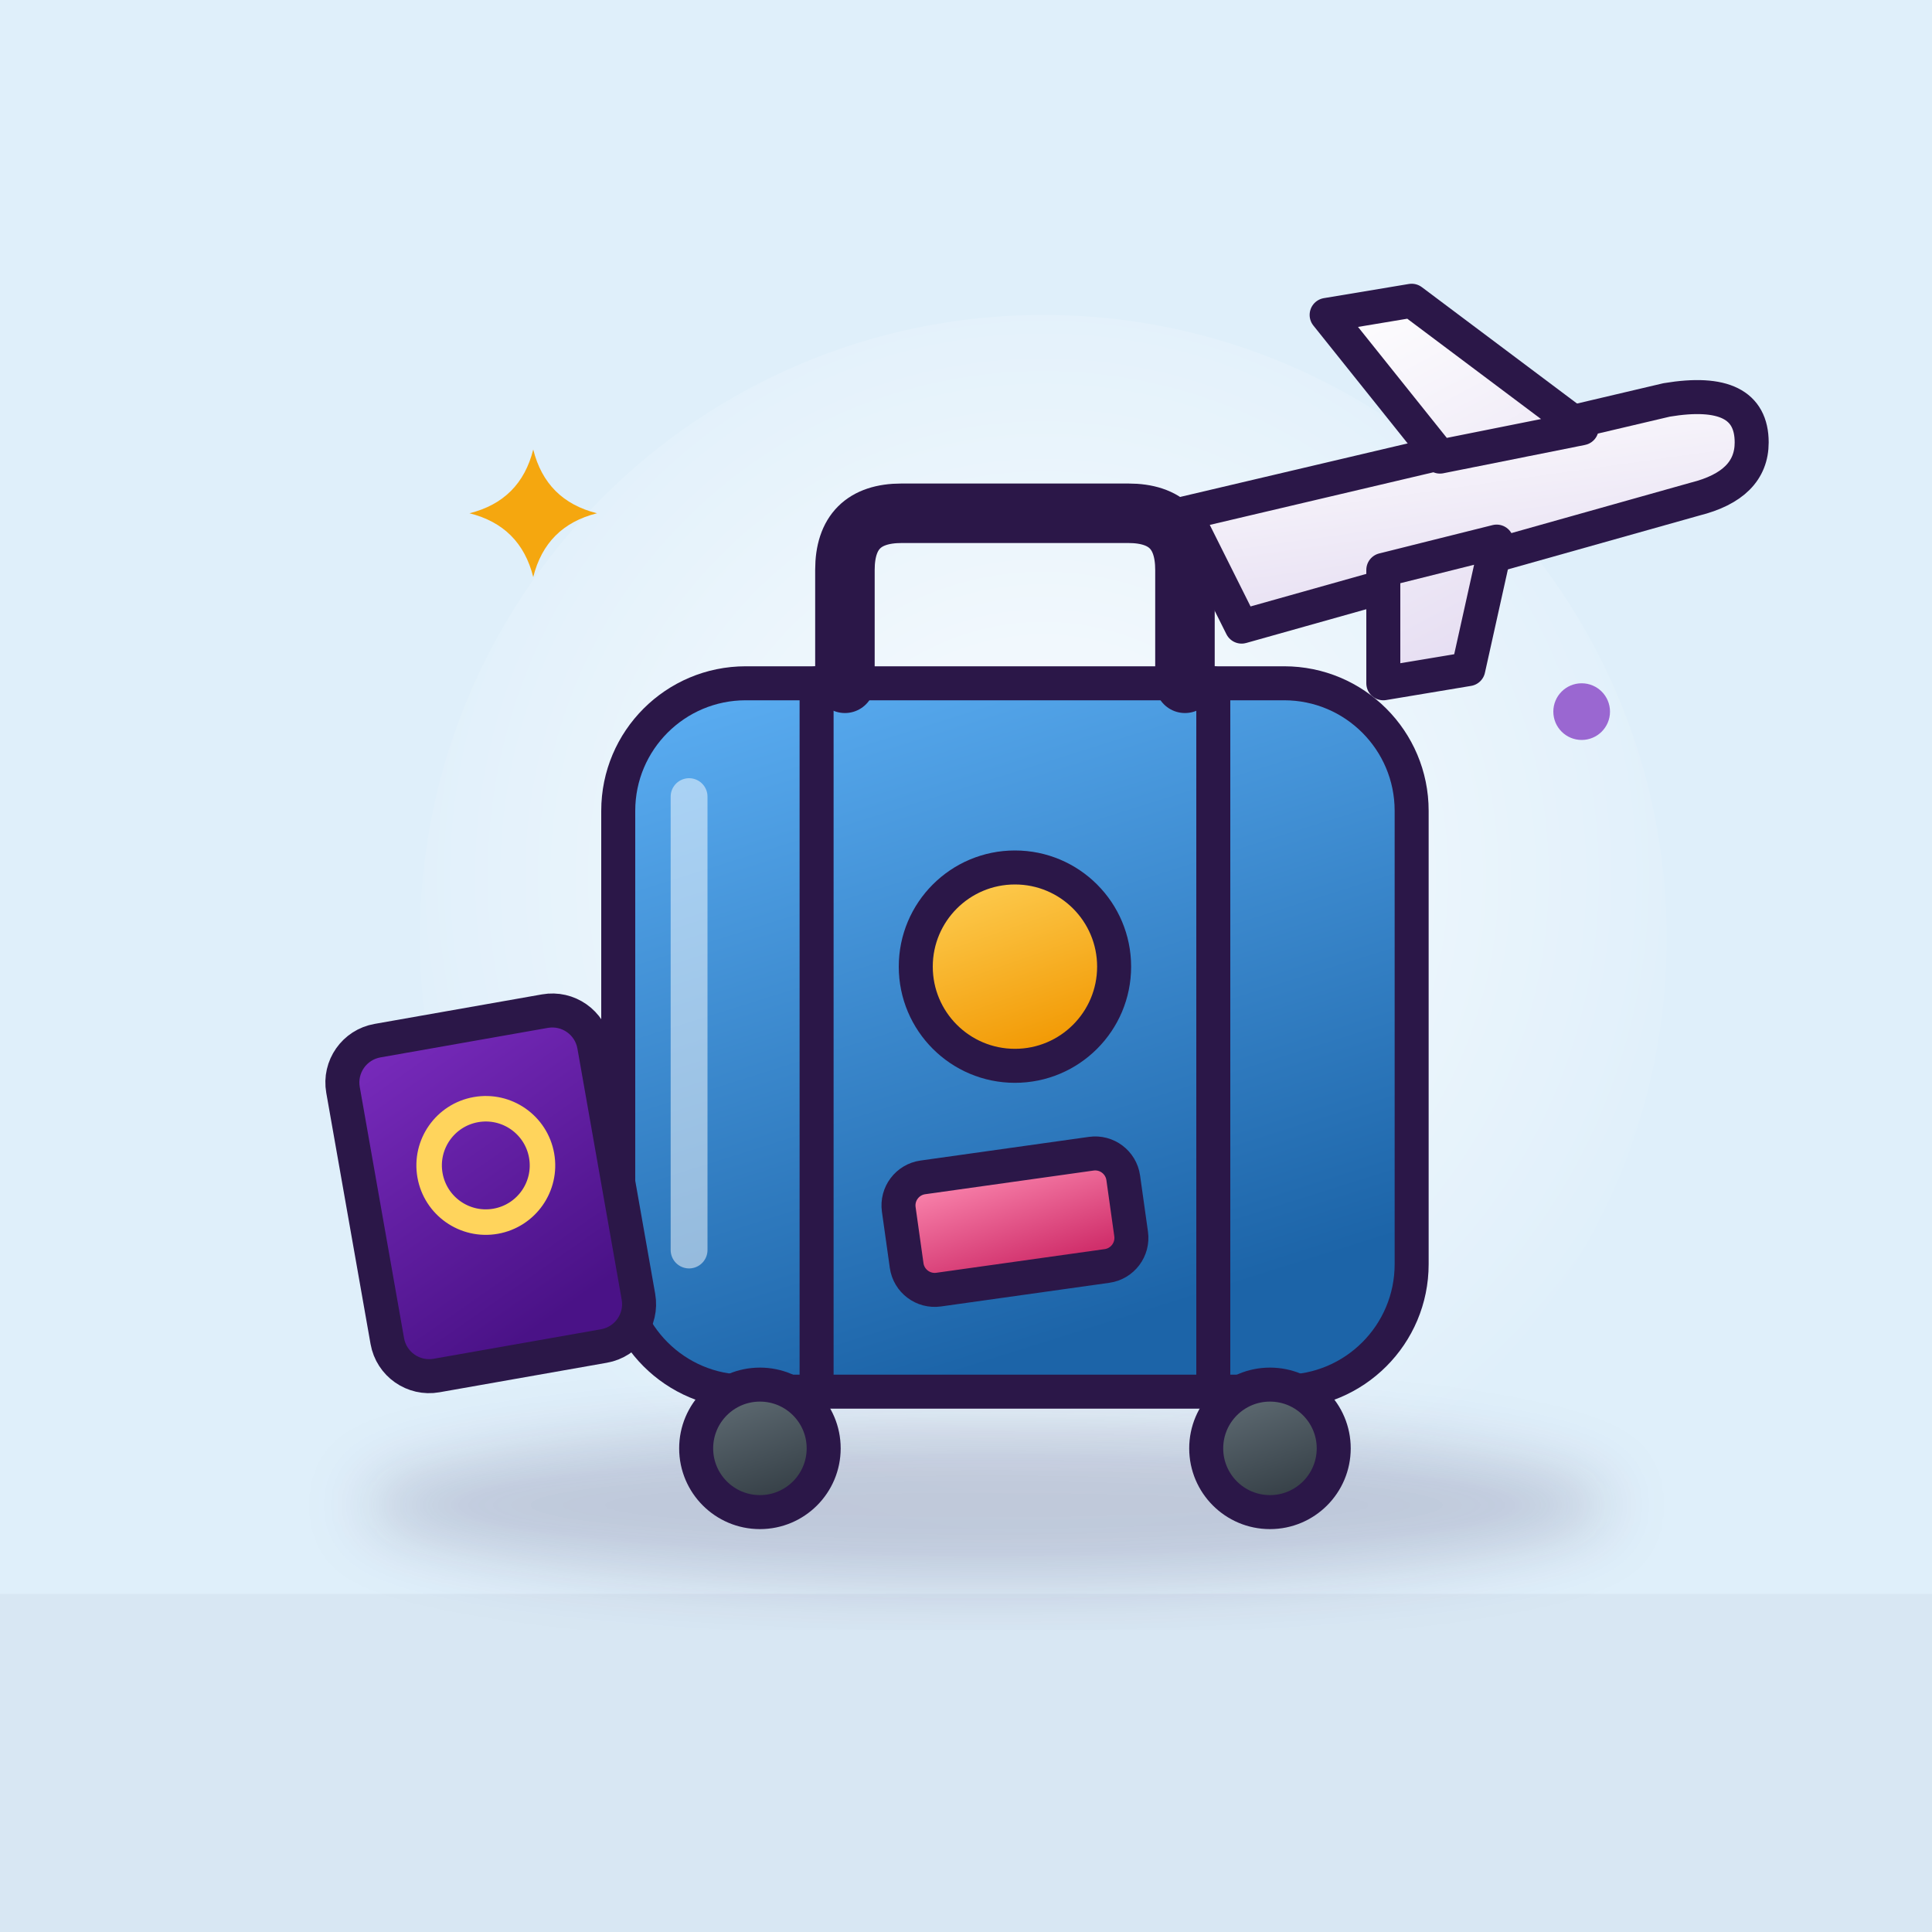
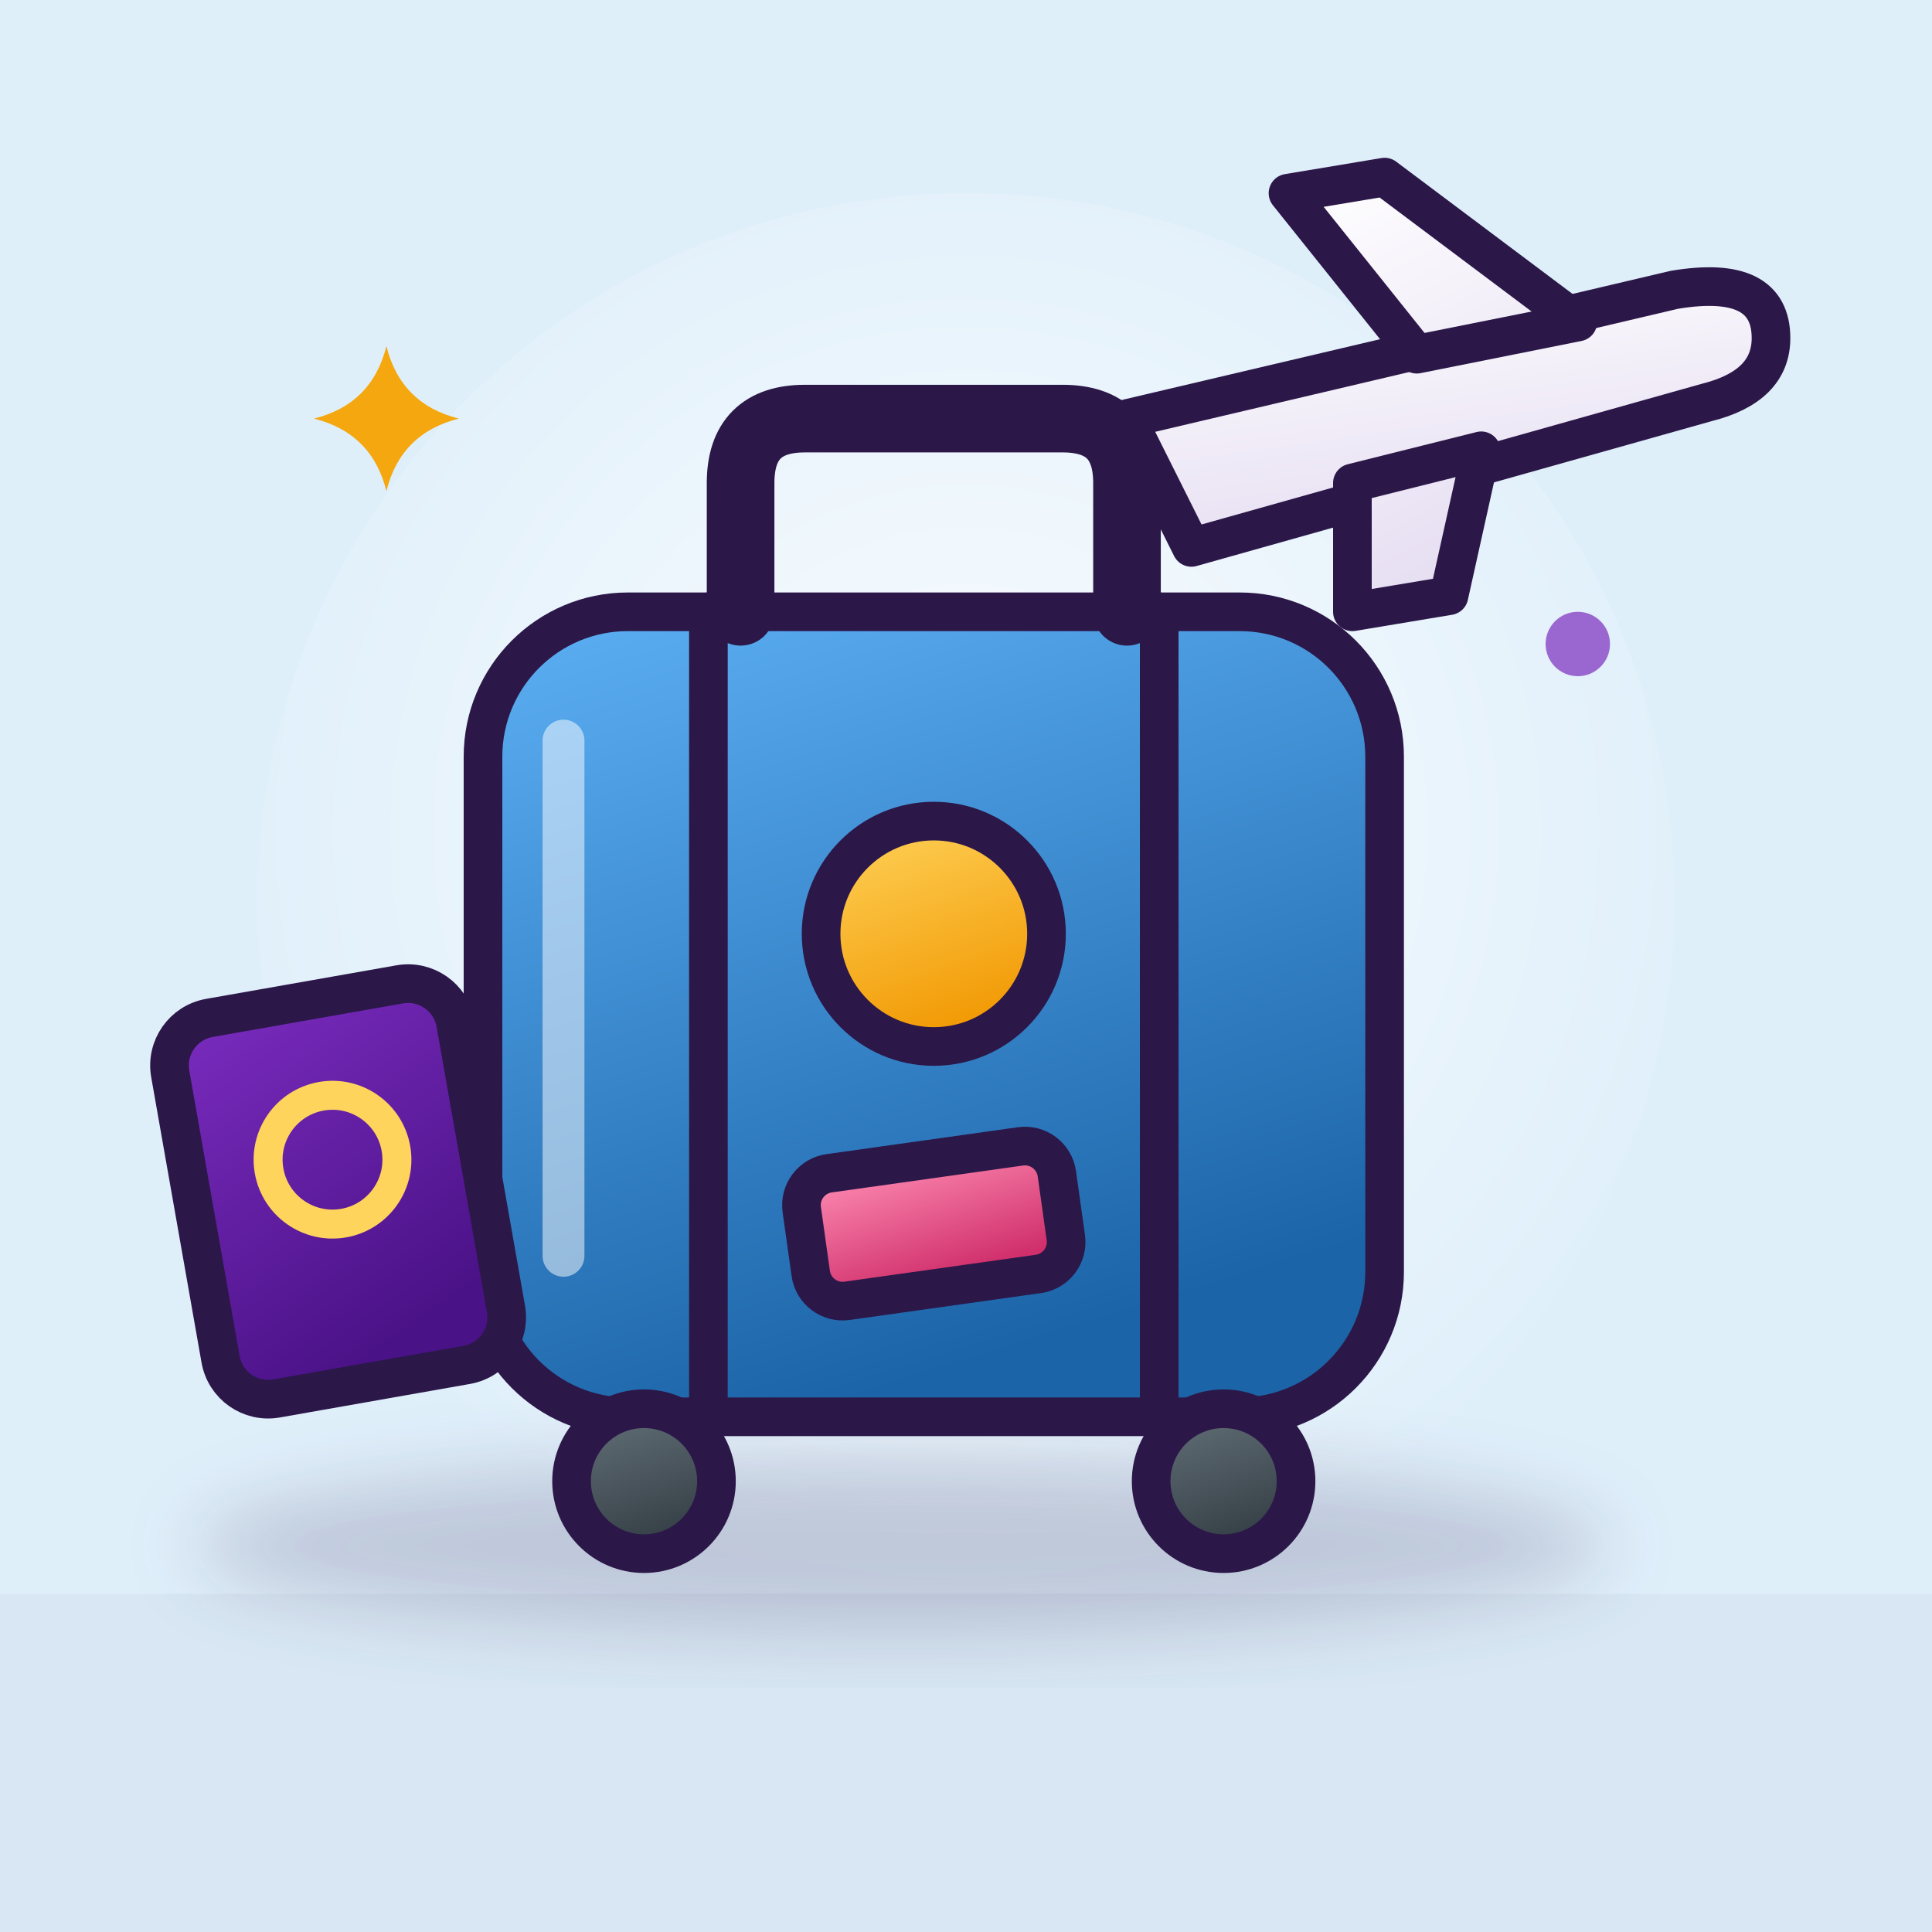
<svg xmlns="http://www.w3.org/2000/svg" viewBox="0 0 120 120" role="img">
  <defs>
    <linearGradient id="pur" x1="0" y1="0" x2="0.35" y2="1">
      <stop offset="0" stop-color="#A35BE8" />
      <stop offset="1" stop-color="#6A1FB5" />
    </linearGradient>
    <linearGradient id="purD" x1="0" y1="0" x2="0.35" y2="1">
      <stop offset="0" stop-color="#7B2CBF" />
      <stop offset="1" stop-color="#4A1287" />
    </linearGradient>
    <linearGradient id="gold" x1="0" y1="0" x2="0.35" y2="1">
      <stop offset="0" stop-color="#FFD45C" />
      <stop offset="1" stop-color="#F29A05" />
    </linearGradient>
    <linearGradient id="goldD" x1="0" y1="0" x2="0.35" y2="1">
      <stop offset="0" stop-color="#F2A20C" />
      <stop offset="1" stop-color="#C97A00" />
    </linearGradient>
    <linearGradient id="slate" x1="0" y1="0" x2="0.35" y2="1">
      <stop offset="0" stop-color="#66737B" />
      <stop offset="1" stop-color="#353F46" />
    </linearGradient>
    <linearGradient id="slateL" x1="0" y1="0" x2="0.35" y2="1">
      <stop offset="0" stop-color="#B8C3CA" />
      <stop offset="1" stop-color="#7F8C94" />
    </linearGradient>
    <linearGradient id="red" x1="0" y1="0" x2="0.35" y2="1">
      <stop offset="0" stop-color="#FF7A66" />
      <stop offset="1" stop-color="#CC3526" />
    </linearGradient>
    <linearGradient id="blue" x1="0" y1="0" x2="0.35" y2="1">
      <stop offset="0" stop-color="#5DB0F5" />
      <stop offset="1" stop-color="#1C64A8" />
    </linearGradient>
    <linearGradient id="green" x1="0" y1="0" x2="0.35" y2="1">
      <stop offset="0" stop-color="#5CC183" />
      <stop offset="1" stop-color="#22794A" />
    </linearGradient>
    <linearGradient id="greenD" x1="0" y1="0" x2="0.35" y2="1">
      <stop offset="0" stop-color="#2F8F57" />
      <stop offset="1" stop-color="#155A33" />
    </linearGradient>
    <linearGradient id="pink" x1="0" y1="0" x2="0.35" y2="1">
      <stop offset="0" stop-color="#FF8FB5" />
      <stop offset="1" stop-color="#D02F6B" />
    </linearGradient>
    <linearGradient id="teal" x1="0" y1="0" x2="0.35" y2="1">
      <stop offset="0" stop-color="#4CC4D2" />
      <stop offset="1" stop-color="#14808E" />
    </linearGradient>
    <linearGradient id="cream" x1="0" y1="0" x2="0.35" y2="1">
      <stop offset="0" stop-color="#FFFFFF" />
      <stop offset="1" stop-color="#E6DEF2" />
    </linearGradient>
    <linearGradient id="brown" x1="0" y1="0" x2="0.35" y2="1">
      <stop offset="0" stop-color="#C68B52" />
      <stop offset="1" stop-color="#7E4F22" />
    </linearGradient>
    <linearGradient id="screen" x1="0" y1="0" x2="0.35" y2="1">
      <stop offset="0" stop-color="#D6EDFF" />
      <stop offset="1" stop-color="#7FBDF2" />
    </linearGradient>
    <linearGradient id="wood" x1="0" y1="0" x2="0.35" y2="1">
      <stop offset="0" stop-color="#E0A869" />
      <stop offset="1" stop-color="#A8692E" />
    </linearGradient>
    <linearGradient id="glow" x1="0" y1="0" x2="0.35" y2="1">
      <stop offset="0" stop-color="#FFF3C4" />
      <stop offset="1" stop-color="#FFD45C" />
    </linearGradient>
    <linearGradient id="skin" x1="0" y1="0" x2="0.35" y2="1">
      <stop offset="0" stop-color="#FFFFFF" />
      <stop offset="1" stop-color="#F1EAF9" />
    </linearGradient>
    <filter id="soft" x="-30%" y="-30%" width="160%" height="160%">
      <feGaussianBlur stdDeviation="2.2" />
    </filter>
    <radialGradient id="halo" cx="0.5" cy="0.45" r="0.55">
      <stop offset="0" stop-color="#FFFFFF" stop-opacity="0.85" />
      <stop offset="1" stop-color="#FFFFFF" stop-opacity="0" />
    </radialGradient>
  </defs>
  <rect width="120" height="120" fill="#DFEFFA" />
  <rect x="0" y="99" width="120" height="21" fill="#2B1748" opacity="0.04" />
-   <g transform="translate(12 9) scale(0.88)">
-     <circle cx="60" cy="56" r="44" fill="url(#halo)" />
-     <path d="M24 21.5 Q24.9 25.1 28.5 26 Q24.9 26.9 24 30.5 Q23.1 26.9 19.5 26 Q23.1 25.1 24 21.5 Z" fill="#F5A70F" stroke="none" />
-     <circle cx="98" cy="40" r="2" fill="#7B2CBF" opacity="0.7" stroke="none" />
-     <ellipse cx="56" cy="96" rx="44" ry="5.5" fill="#2B1748" opacity="0.18" filter="url(#soft)" />
-     <g stroke="#2B1748" stroke-width="2.4" stroke-linejoin="round" stroke-linecap="round">
-       <path d="M70 26 L104 18 Q110 17 110 21 Q110 24 106 25 L74 34 Z" fill="url(#cream)" />
-       <path d="M88 22 L80 12 L86 11 L98 20 Z M84 30 L84 38 L90 37 L92 28 Z" fill="url(#cream)" />
-       <rect x="30" y="38" width="56" height="50" rx="9" fill="url(#blue)" />
-       <path d="M46 38 V30 Q46 26 50 26 H66 Q70 26 70 30 V38" fill="none" stroke-width="4.2" />
-       <path d="M44 38 V88 M72 38 V88" stroke-width="2.4" />
-       <circle cx="58" cy="58" r="7" fill="url(#gold)" />
-       <rect x="50" y="72" width="16" height="8" rx="2" fill="url(#pink)" transform="rotate(-8 58 76)" />
-       <path d="M35 46 V78" stroke="#FFFFFF" stroke-width="2.6" opacity="0.5" />
-       <circle cx="40" cy="92" r="4.5" fill="url(#slate)" />
-       <circle cx="76" cy="92" r="4.5" fill="url(#slate)" />
-       <rect x="12" y="62" width="18" height="24" rx="3" fill="url(#purD)" transform="rotate(-10 21 74)" />
-       <circle cx="21" cy="72" r="4" fill="none" stroke="#FFD45C" stroke-width="1.8" transform="rotate(-10 21 74)" />
-     </g>
+   <circle cx="60" cy="56" r="44" fill="url(#halo)" />
+   <path d="M24 21.5 Q24.9 25.1 28.5 26 Q24.9 26.9 24 30.5 Q23.1 26.9 19.5 26 Q23.1 25.1 24 21.5 Z" fill="#F5A70F" stroke="none" />
+   <circle cx="98" cy="40" r="2" fill="#7B2CBF" opacity="0.7" stroke="none" />
+   <ellipse cx="56" cy="96" rx="44" ry="5.5" fill="#2B1748" opacity="0.18" filter="url(#soft)" />
+   <g stroke="#2B1748" stroke-width="2.4" stroke-linejoin="round" stroke-linecap="round">
+     <path d="M70 26 L104 18 Q110 17 110 21 Q110 24 106 25 L74 34 Z" fill="url(#cream)" />
+     <path d="M88 22 L80 12 L86 11 L98 20 Z M84 30 L84 38 L90 37 L92 28 Z" fill="url(#cream)" />
+     <rect x="30" y="38" width="56" height="50" rx="9" fill="url(#blue)" />
+     <path d="M46 38 V30 Q46 26 50 26 H66 Q70 26 70 30 V38" fill="none" stroke-width="4.2" />
+     <path d="M44 38 V88 M72 38 V88" stroke-width="2.4" />
+     <circle cx="58" cy="58" r="7" fill="url(#gold)" />
+     <rect x="50" y="72" width="16" height="8" rx="2" fill="url(#pink)" transform="rotate(-8 58 76)" />
+     <path d="M35 46 V78" stroke="#FFFFFF" stroke-width="2.6" opacity="0.5" />
+     <circle cx="40" cy="92" r="4.5" fill="url(#slate)" />
+     <circle cx="76" cy="92" r="4.5" fill="url(#slate)" />
+     <rect x="12" y="62" width="18" height="24" rx="3" fill="url(#purD)" transform="rotate(-10 21 74)" />
+     <circle cx="21" cy="72" r="4" fill="none" stroke="#FFD45C" stroke-width="1.8" transform="rotate(-10 21 74)" />
  </g>
</svg>
